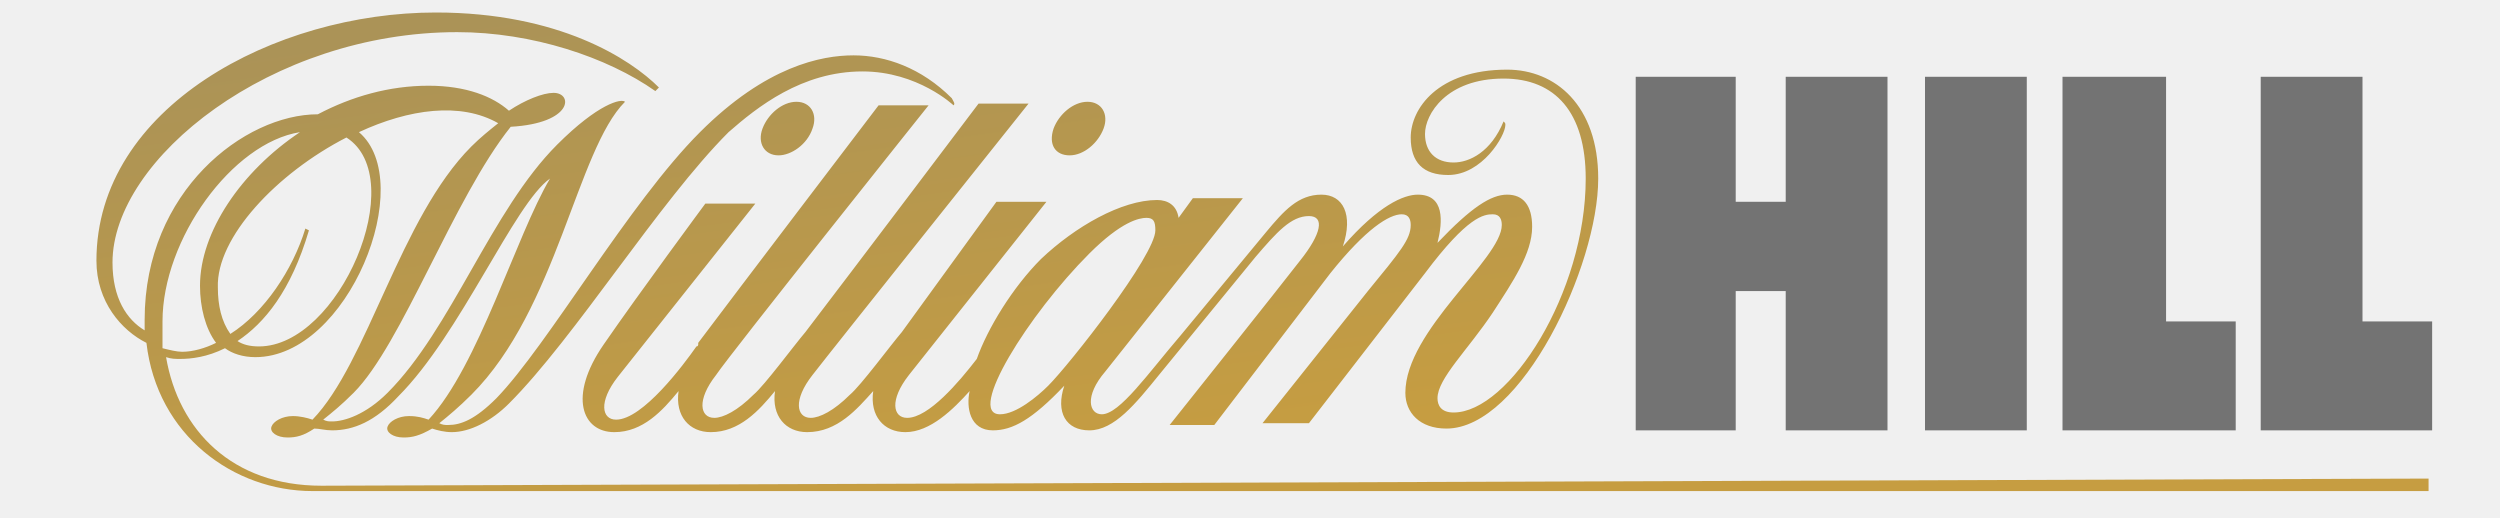
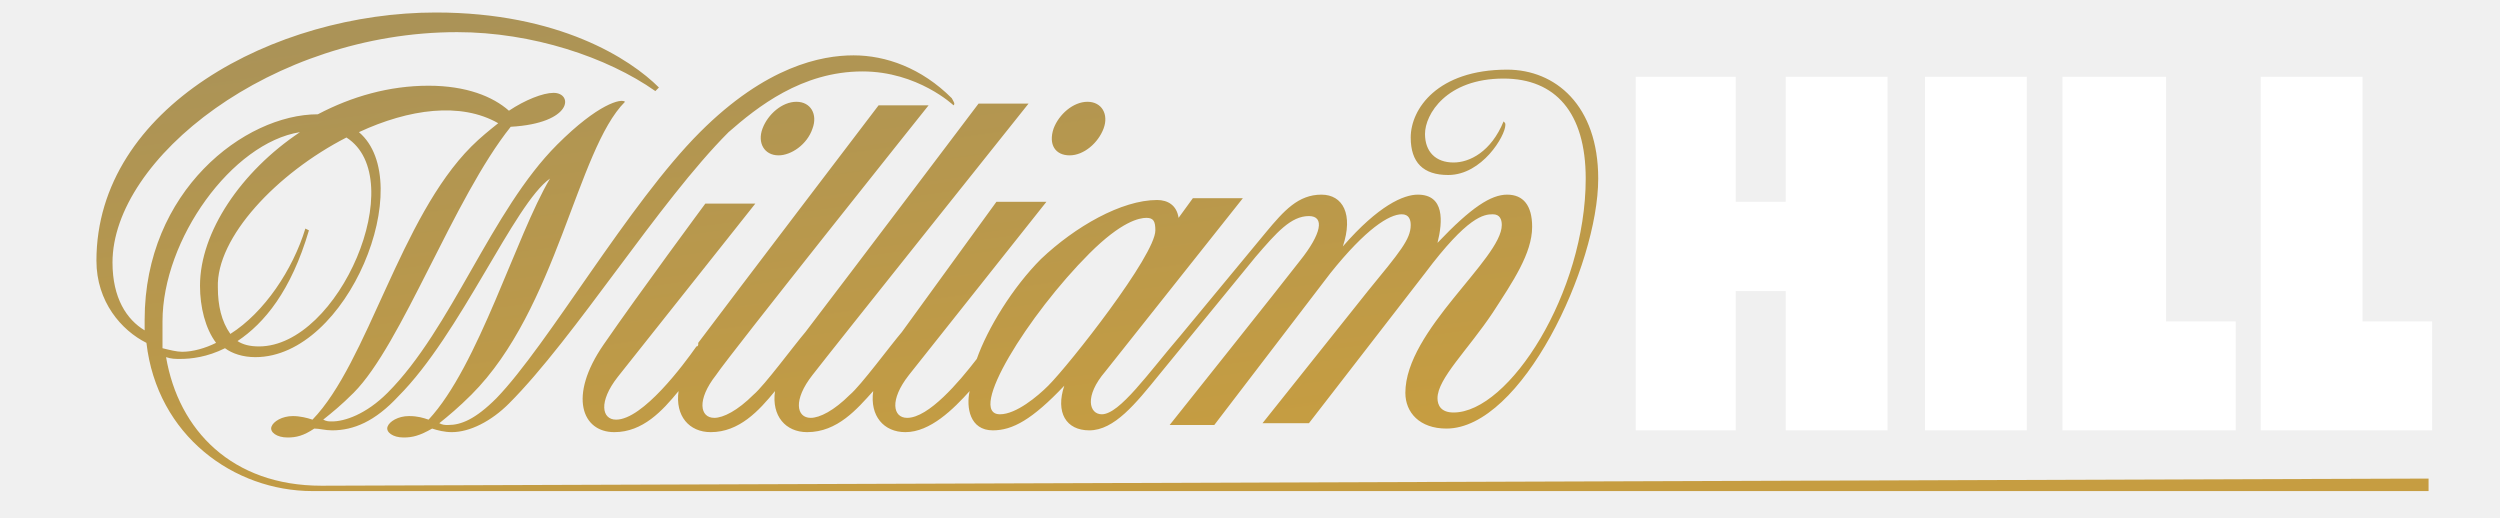
- <svg xmlns="http://www.w3.org/2000/svg" id="Layer_2_1_" viewBox="0 0 140 29">
-   <style>.st0{fill:#737373}</style>
-   <path class="st0" d="M107.8 4.3h5.7v19.8h-5.7zM126.6 24.1h9.6V18h-3.9V4.3h-5.7zM115.5 24.1h9.7V18h-3.9V4.3h-5.8zM100 4.3v7h-2.8v-7h-5.6v19.8h5.6v-7.8h2.8v7.8h5.7V4.3z" />
-   <linearGradient id="SVGID_1_" gradientUnits="userSpaceOnUse" x1="67.044" y1="1906.162" x2="72.93" y2="1864.286" gradientTransform="matrix(1 0 0 -1 0 1901)">
+ <svg xmlns="http://www.w3.org/2000/svg" width="420" height="87" viewBox="0 0 140 29">
+   <path fill="#ffffff" d="M107.8 4.3h5.7v19.8h-5.7zM126.6 24.1h9.6V18h-3.9V4.3h-5.7zM115.5 24.1h9.7V18h-3.9V4.3h-5.8zM100 4.3v7h-2.8v-7h-5.6v19.8h5.6v-7.8h2.8v7.8h5.7V4.3z" />
+   <linearGradient id="william-hill-linear-gradient" gradientUnits="userSpaceOnUse" x1="67.044" y1="1906.162" x2="72.93" y2="1864.286" gradientTransform="matrix(1 0 0 -1 0 1901)">
    <stop offset=".014" stop-color="#ab9357" />
    <stop offset=".708" stop-color="#c69d41" />
  </linearGradient>
-   <path d="M55.6 24.1c1.1 0 2.2-.6 4-2.5-.5 1.5.1 2.5 1.4 2.5 1.4 0 2.6-1.5 3.9-3.1l5.4-6.6c1.2-1.4 2-2.3 3-2.3.9 0 .7 1-.5 2.5-1 1.3-7.3 9.2-7.3 9.2H68l6.5-8.5c2-2.5 3.3-3.3 4-3.3.4 0 .5.3.5.6 0 .8-.6 1.5-2.4 3.7l-5.9 7.4h2.6l6.5-8.4c2.4-3.2 3.3-3.3 3.8-3.3.4 0 .5.3.5.6 0 1.9-5.4 5.9-5.4 9.4 0 1.1.8 2 2.3 2 4.2 0 8.5-9.1 8.5-14 0-4.1-2.4-6.1-5.1-6.1-3.9 0-5.4 2.2-5.4 3.8 0 1.4.7 2.1 2.1 2.1 1.9 0 3.2-2.2 3.2-2.8 0-.1 0-.1-.1-.2-.7 1.7-1.9 2.3-2.8 2.3-1 0-1.6-.6-1.6-1.6 0-1.1 1.2-3.1 4.4-3.1 2.9 0 4.6 1.9 4.6 5.6 0 6.4-4.3 13.1-7.4 13.1-.7 0-.9-.4-.9-.8 0-1.1 1.7-2.7 3.1-4.8 1.1-1.7 2.2-3.3 2.2-4.8 0-1.2-.5-1.8-1.4-1.8-.9 0-2 .7-3.9 2.7.3-1.2.4-2.7-1.1-2.7-.8 0-2.2.6-4.2 2.9.6-1.8 0-2.9-1.2-2.9-1.3 0-2.1.9-3.1 2.1l-4.8 5.8c-1.8 2.1-3.4 4.4-4.4 4.4-.7 0-1-1 .2-2.4l7.7-9.7h-2.8l-.8 1.1c-.1-.7-.6-1-1.2-1-2 0-4.6 1.5-6.5 3.3-1.6 1.6-3 3.9-3.6 5.6-1 1.3-2.7 3.3-3.9 3.3-.8 0-1-1 .1-2.4l7.7-9.7h-2.8s-3.2 4.4-5.3 7.3c-.6.7-2.3 3-2.9 3.5-.9.9-1.7 1.3-2.2 1.3-.8 0-1-1 .1-2.4 1-1.3 12.1-15.2 12.1-15.2h-2.8s-7.1 9.4-9.7 12.8c-.6.7-2.3 3-2.9 3.5-.9.9-1.7 1.3-2.2 1.3-.8 0-1-1 .1-2.4C40.9 19.8 52 5.9 52 5.9h-2.8s-8 10.5-10.1 13.3v.1s0 .1-.1.1c-.7 1-3 4.1-4.5 4.1-.8 0-1-1 .1-2.4l7.7-9.7h-2.8s-3.7 5-5.7 7.9-1.2 4.9.6 4.9c1.6 0 2.7-1.2 3.6-2.3-.2 1.4.6 2.3 1.8 2.3 1.6 0 2.7-1.2 3.6-2.3-.2 1.4.6 2.3 1.8 2.3 1.7 0 2.8-1.3 3.7-2.3-.2 1.4.6 2.3 1.8 2.3 1.4 0 2.7-1.3 3.6-2.3-.2.9 0 2.2 1.3 2.2zm5.4-9.9c1.8-1.8 2.8-2 3.2-2 .4 0 .5.2.5.7 0 1.4-4.8 7.5-6 8.7-.6.6-1.8 1.6-2.7 1.6-1.9 0 1.6-5.6 5-9zm-15.5-7c.3-.8-.1-1.5-.9-1.5s-1.6.7-1.9 1.5.1 1.5.9 1.5c.7 0 1.6-.6 1.9-1.5zm14.4 1.5c.8 0 1.6-.7 1.9-1.5s-.1-1.5-.9-1.5-1.6.7-1.9 1.5c-.3.9.1 1.5.9 1.5zM18 27.2c-5 0-8-3.1-8.7-7.2.3.1.5.1.8.1.6 0 1.5-.1 2.5-.6.4.3 1 .5 1.7.5 5.2 0 9.1-9.8 5.8-12.6 2.8-1.3 5.7-1.7 7.8-.5-.5.4-1 .8-1.5 1.3-4 4-5.8 12.1-8.9 15.3-.3-.1-.7-.2-1.1-.2-.6 0-1.1.3-1.2.6s.3.6.9.6c.5 0 .9-.1 1.5-.5.3 0 .6.1 1 .1 1.2 0 2.4-.5 3.7-1.9 3.5-3.5 6.5-10.8 8.5-12.2-1.9 3.2-4 10.5-6.8 13.5-.3-.1-.6-.2-1.1-.2-.6 0-1.1.3-1.2.6-.1.3.3.6.9.6.5 0 .9-.1 1.6-.5.3.1.7.2 1.1.2 1 0 2.2-.6 3.2-1.6 3.7-3.7 8.4-11.3 12.3-15.2C42.4 6 44.9 4 48.3 4c3.1 0 5.1 1.9 5.1 1.9.1-.1 0-.2-.1-.4-1.7-1.7-3.7-2.4-5.5-2.4-1.8 0-4.9.6-8.6 4.3-4 4-8.5 11.9-11.4 14.9-1.2 1.2-2 1.5-2.7 1.5-.2 0-.3 0-.5-.1.5-.4 1.1-.9 1.8-1.6 4.8-4.8 5.9-13.7 8.6-16.4-.2-.2-1.5.1-3.8 2.4-3.7 3.7-5.9 10.3-9.5 13.9-1.2 1.2-2.4 1.6-3.1 1.6-.2 0-.3 0-.5-.1.5-.4 1-.8 1.7-1.5 2.7-2.7 5.6-10.9 8.8-14.9 3.5-.2 3.5-1.9 2.4-1.9-.6 0-1.6.4-2.5 1-.9-.8-2.4-1.4-4.5-1.4-2.2 0-4.3.6-6.2 1.6-4.1 0-9.7 4.3-9.7 11.5v.6c-1-.6-1.8-1.8-1.8-3.8 0-5.8 8.9-12.9 19.3-12.9 4.2 0 8.4 1.4 11.1 3.3l.2-.2C35.3 3.3 31.3.7 24.4.7c-9 0-19 5.3-19 13.9 0 2.3 1.4 3.9 2.8 4.6.6 5.2 4.9 8.3 9.3 8.3H136v-.7l-118 .4zm1.4-19.5C23 10 19 19.4 14.5 19.4c-.5 0-.9-.1-1.2-.3 1.5-1 3-2.8 4-6.2l-.2-.1c-.7 2.3-2.3 4.7-4.2 5.9-.5-.7-.7-1.6-.7-2.6-.1-2.8 3.3-6.4 7.2-8.4zM9.1 18c0-4.6 3.9-10 7.7-10.6-3.3 2.2-5.6 5.6-5.6 8.6 0 1.2.3 2.4.9 3.2-.6.3-1.3.5-1.9.5-.3 0-.7-.1-1.1-.2V18z" fill="url(#SVGID_1_)" />
+   <path d="M55.6 24.1c1.1 0 2.2-.6 4-2.5-.5 1.5.1 2.5 1.4 2.5 1.4 0 2.6-1.5 3.9-3.1l5.4-6.6c1.2-1.4 2-2.3 3-2.3.9 0 .7 1-.5 2.5-1 1.3-7.3 9.2-7.3 9.2H68l6.5-8.5c2-2.5 3.3-3.3 4-3.3.4 0 .5.3.5.6 0 .8-.6 1.5-2.4 3.7l-5.9 7.4h2.6l6.5-8.4c2.4-3.2 3.3-3.3 3.8-3.3.4 0 .5.3.5.6 0 1.9-5.4 5.9-5.4 9.4 0 1.1.8 2 2.3 2 4.2 0 8.5-9.1 8.5-14 0-4.1-2.4-6.1-5.1-6.1-3.9 0-5.4 2.2-5.4 3.8 0 1.4.7 2.1 2.1 2.1 1.9 0 3.2-2.2 3.2-2.8 0-.1 0-.1-.1-.2-.7 1.7-1.9 2.3-2.8 2.3-1 0-1.6-.6-1.6-1.6 0-1.1 1.2-3.1 4.4-3.1 2.9 0 4.6 1.9 4.6 5.6 0 6.4-4.3 13.1-7.4 13.1-.7 0-.9-.4-.9-.8 0-1.1 1.7-2.7 3.1-4.8 1.1-1.7 2.2-3.3 2.2-4.8 0-1.2-.5-1.8-1.4-1.8-.9 0-2 .7-3.9 2.7.3-1.2.4-2.7-1.1-2.7-.8 0-2.2.6-4.2 2.9.6-1.8 0-2.9-1.2-2.9-1.3 0-2.1.9-3.1 2.1l-4.8 5.8c-1.8 2.1-3.4 4.4-4.4 4.4-.7 0-1-1 .2-2.4l7.7-9.7h-2.8l-.8 1.1c-.1-.7-.6-1-1.2-1-2 0-4.6 1.5-6.5 3.3-1.6 1.6-3 3.9-3.6 5.6-1 1.3-2.7 3.3-3.9 3.3-.8 0-1-1 .1-2.4l7.7-9.7h-2.8s-3.2 4.4-5.3 7.3c-.6.7-2.3 3-2.9 3.5-.9.9-1.7 1.3-2.2 1.3-.8 0-1-1 .1-2.4 1-1.3 12.1-15.2 12.1-15.2h-2.8s-7.1 9.4-9.7 12.8c-.6.7-2.3 3-2.9 3.5-.9.9-1.7 1.3-2.2 1.3-.8 0-1-1 .1-2.4C40.9 19.8 52 5.9 52 5.9h-2.8s-8 10.5-10.1 13.3v.1s0 .1-.1.1c-.7 1-3 4.1-4.5 4.1-.8 0-1-1 .1-2.4l7.7-9.7h-2.8s-3.7 5-5.7 7.9-1.2 4.9.6 4.9c1.6 0 2.7-1.2 3.6-2.3-.2 1.4.6 2.3 1.8 2.3 1.6 0 2.7-1.2 3.6-2.3-.2 1.4.6 2.3 1.8 2.3 1.7 0 2.8-1.3 3.7-2.3-.2 1.4.6 2.3 1.8 2.3 1.4 0 2.7-1.3 3.6-2.3-.2.9 0 2.2 1.3 2.2zm5.4-9.9c1.8-1.8 2.8-2 3.2-2 .4 0 .5.2.5.7 0 1.4-4.8 7.5-6 8.7-.6.6-1.8 1.6-2.7 1.6-1.9 0 1.6-5.6 5-9zm-15.5-7c.3-.8-.1-1.5-.9-1.5s-1.6.7-1.9 1.5.1 1.5.9 1.5c.7 0 1.6-.6 1.9-1.5zm14.4 1.5c.8 0 1.6-.7 1.9-1.5s-.1-1.5-.9-1.5-1.6.7-1.9 1.5c-.3.9.1 1.5.9 1.5zM18 27.2c-5 0-8-3.1-8.7-7.2.3.1.5.1.8.1.6 0 1.5-.1 2.5-.6.4.3 1 .5 1.7.5 5.2 0 9.1-9.8 5.8-12.6 2.8-1.3 5.7-1.7 7.8-.5-.5.4-1 .8-1.5 1.3-4 4-5.8 12.1-8.9 15.3-.3-.1-.7-.2-1.1-.2-.6 0-1.1.3-1.2.6s.3.6.9.6c.5 0 .9-.1 1.5-.5.3 0 .6.1 1 .1 1.2 0 2.4-.5 3.7-1.9 3.5-3.5 6.5-10.8 8.5-12.2-1.9 3.2-4 10.5-6.8 13.5-.3-.1-.6-.2-1.1-.2-.6 0-1.1.3-1.2.6-.1.3.3.6.9.6.5 0 .9-.1 1.6-.5.3.1.7.2 1.1.2 1 0 2.2-.6 3.2-1.6 3.7-3.7 8.4-11.3 12.3-15.2C42.4 6 44.9 4 48.3 4c3.1 0 5.1 1.9 5.1 1.9.1-.1 0-.2-.1-.4-1.7-1.7-3.7-2.4-5.5-2.4-1.8 0-4.9.6-8.6 4.3-4 4-8.5 11.9-11.4 14.9-1.2 1.2-2 1.5-2.7 1.5-.2 0-.3 0-.5-.1.5-.4 1.1-.9 1.8-1.6 4.8-4.8 5.9-13.7 8.6-16.4-.2-.2-1.5.1-3.8 2.4-3.7 3.7-5.9 10.3-9.5 13.9-1.2 1.2-2.4 1.6-3.1 1.6-.2 0-.3 0-.5-.1.5-.4 1-.8 1.7-1.5 2.7-2.7 5.6-10.9 8.8-14.9 3.5-.2 3.5-1.9 2.4-1.9-.6 0-1.6.4-2.5 1-.9-.8-2.4-1.4-4.5-1.4-2.2 0-4.3.6-6.2 1.6-4.1 0-9.7 4.3-9.7 11.5v.6c-1-.6-1.8-1.8-1.8-3.8 0-5.8 8.9-12.9 19.3-12.9 4.2 0 8.4 1.4 11.1 3.3l.2-.2C35.3 3.3 31.3.7 24.4.7c-9 0-19 5.3-19 13.9 0 2.3 1.4 3.9 2.8 4.6.6 5.2 4.9 8.3 9.3 8.3H136v-.7l-118 .4zm1.4-19.5C23 10 19 19.4 14.5 19.4c-.5 0-.9-.1-1.2-.3 1.5-1 3-2.8 4-6.2l-.2-.1c-.7 2.3-2.3 4.7-4.2 5.9-.5-.7-.7-1.6-.7-2.6-.1-2.8 3.3-6.4 7.2-8.4zM9.1 18c0-4.6 3.9-10 7.7-10.6-3.3 2.2-5.6 5.6-5.6 8.6 0 1.2.3 2.4.9 3.2-.6.3-1.3.5-1.9.5-.3 0-.7-.1-1.1-.2V18z" fill="url(#william-hill-linear-gradient)" />
</svg>
